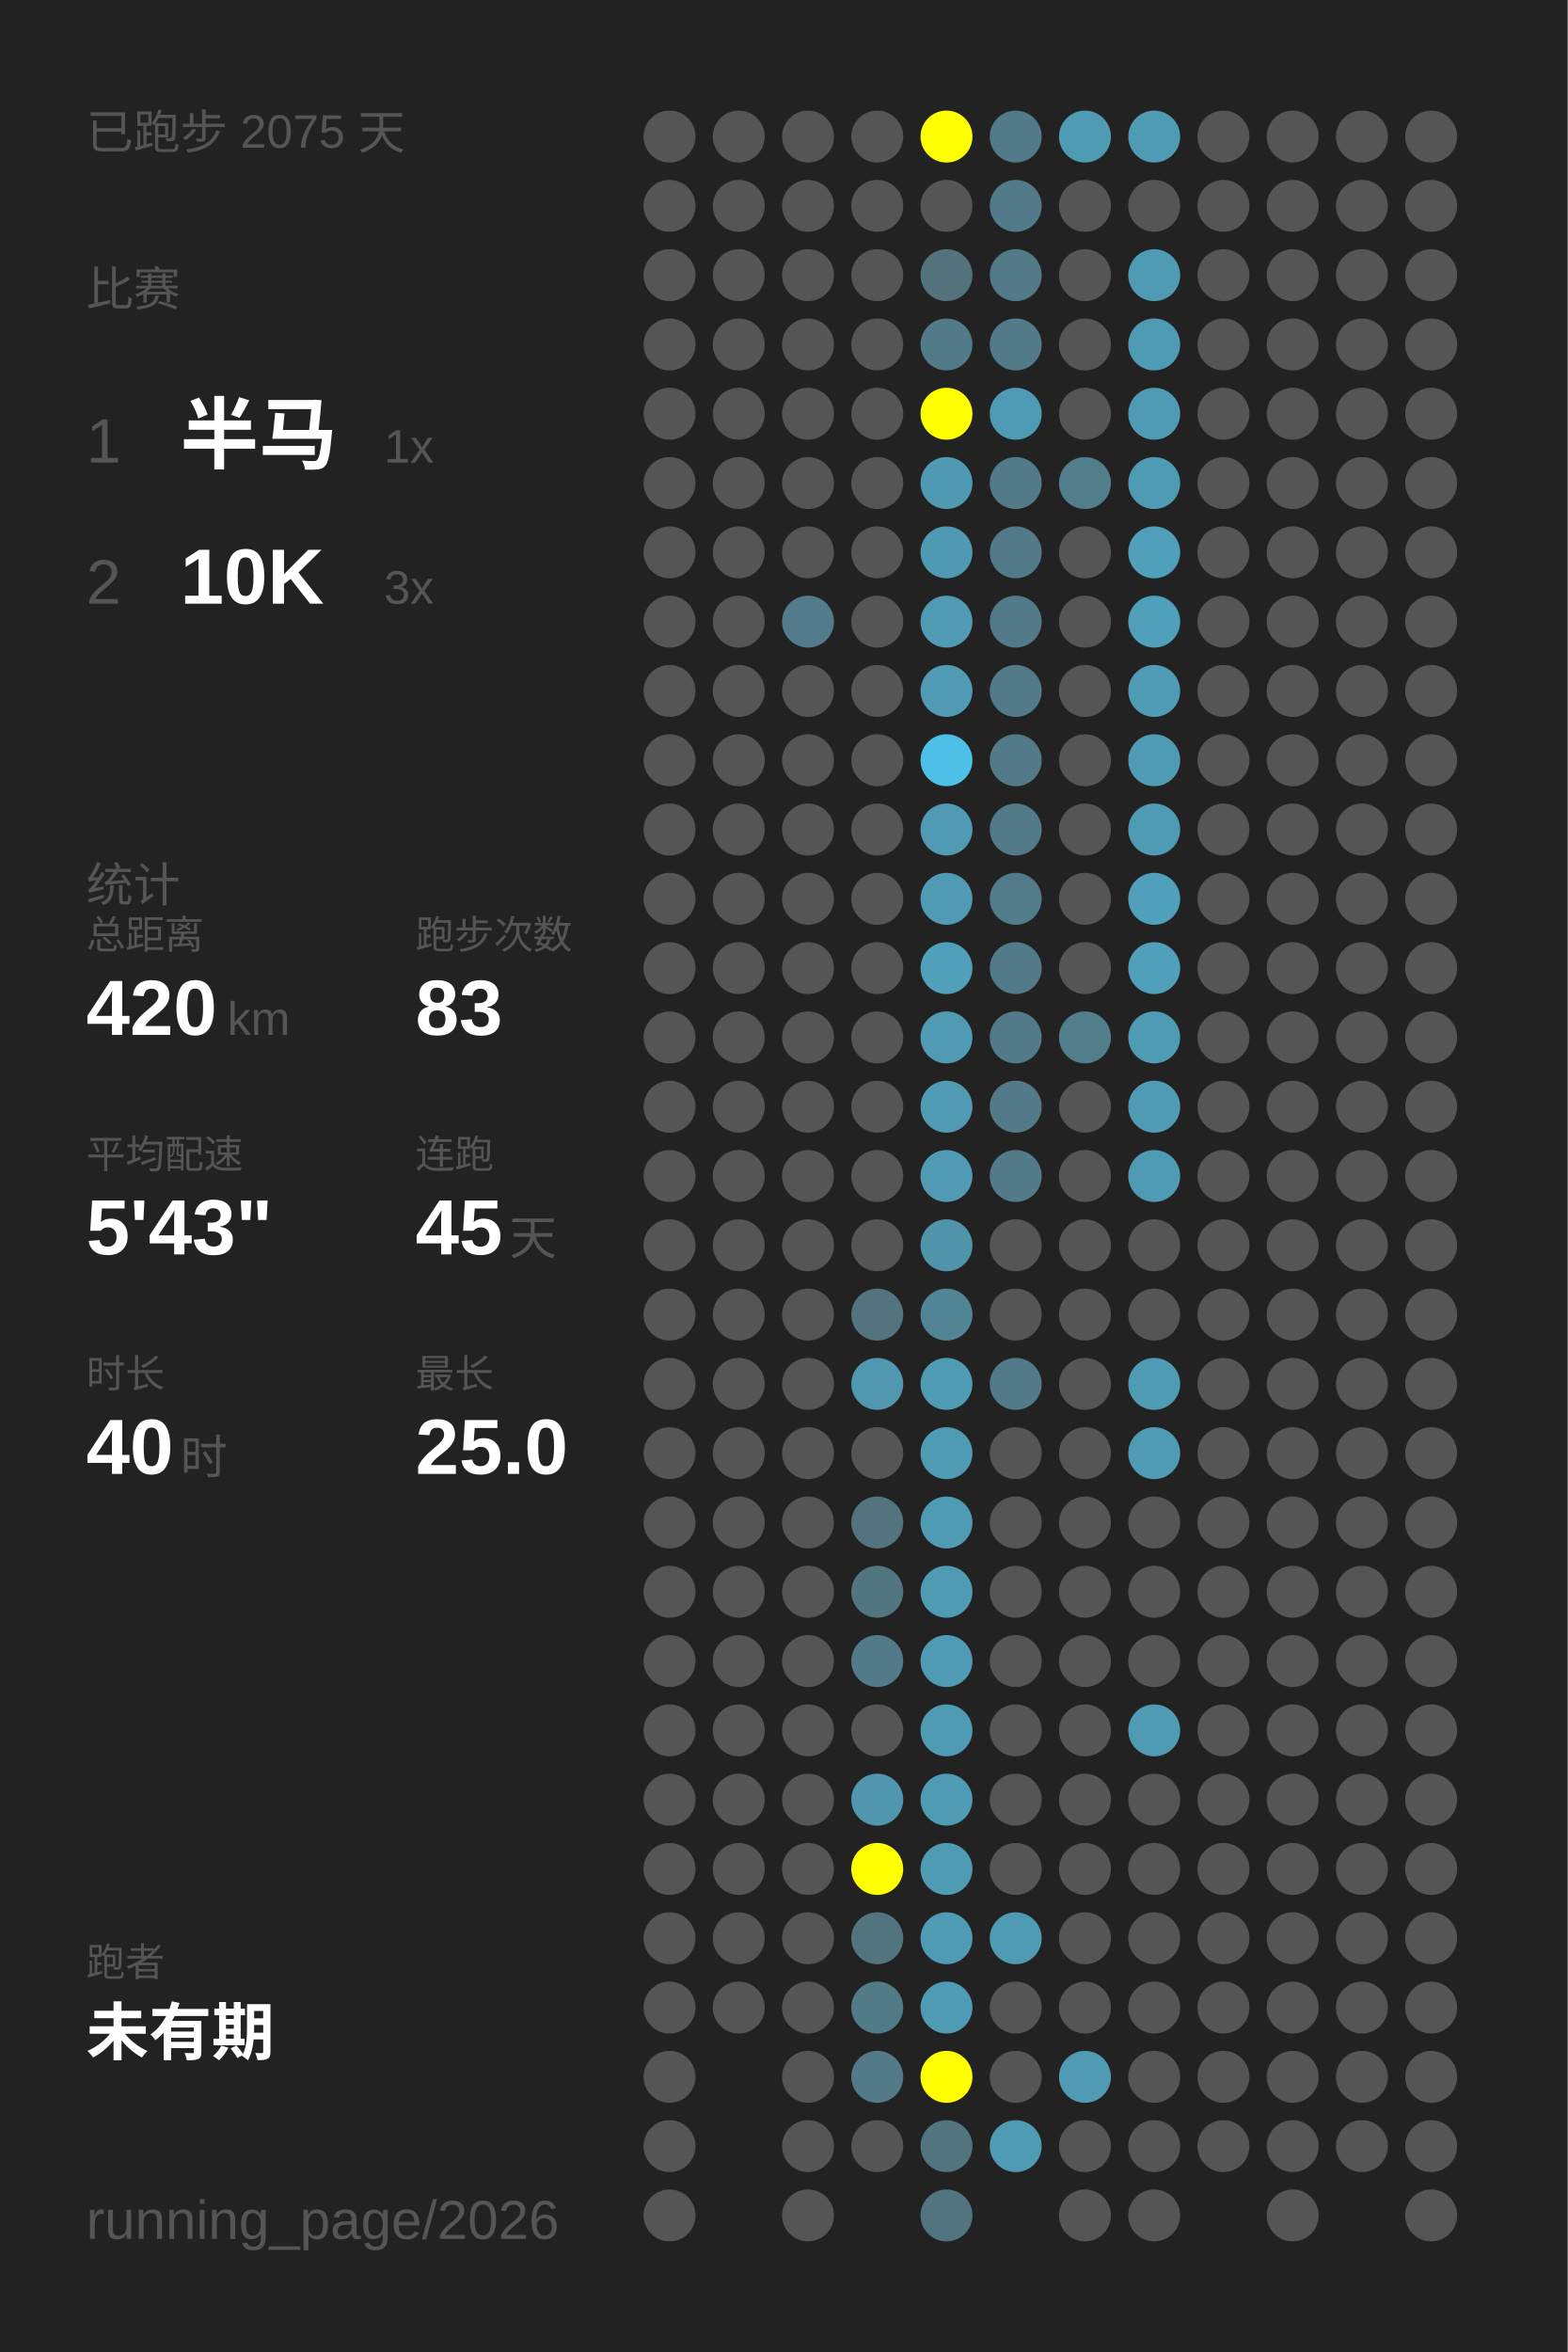
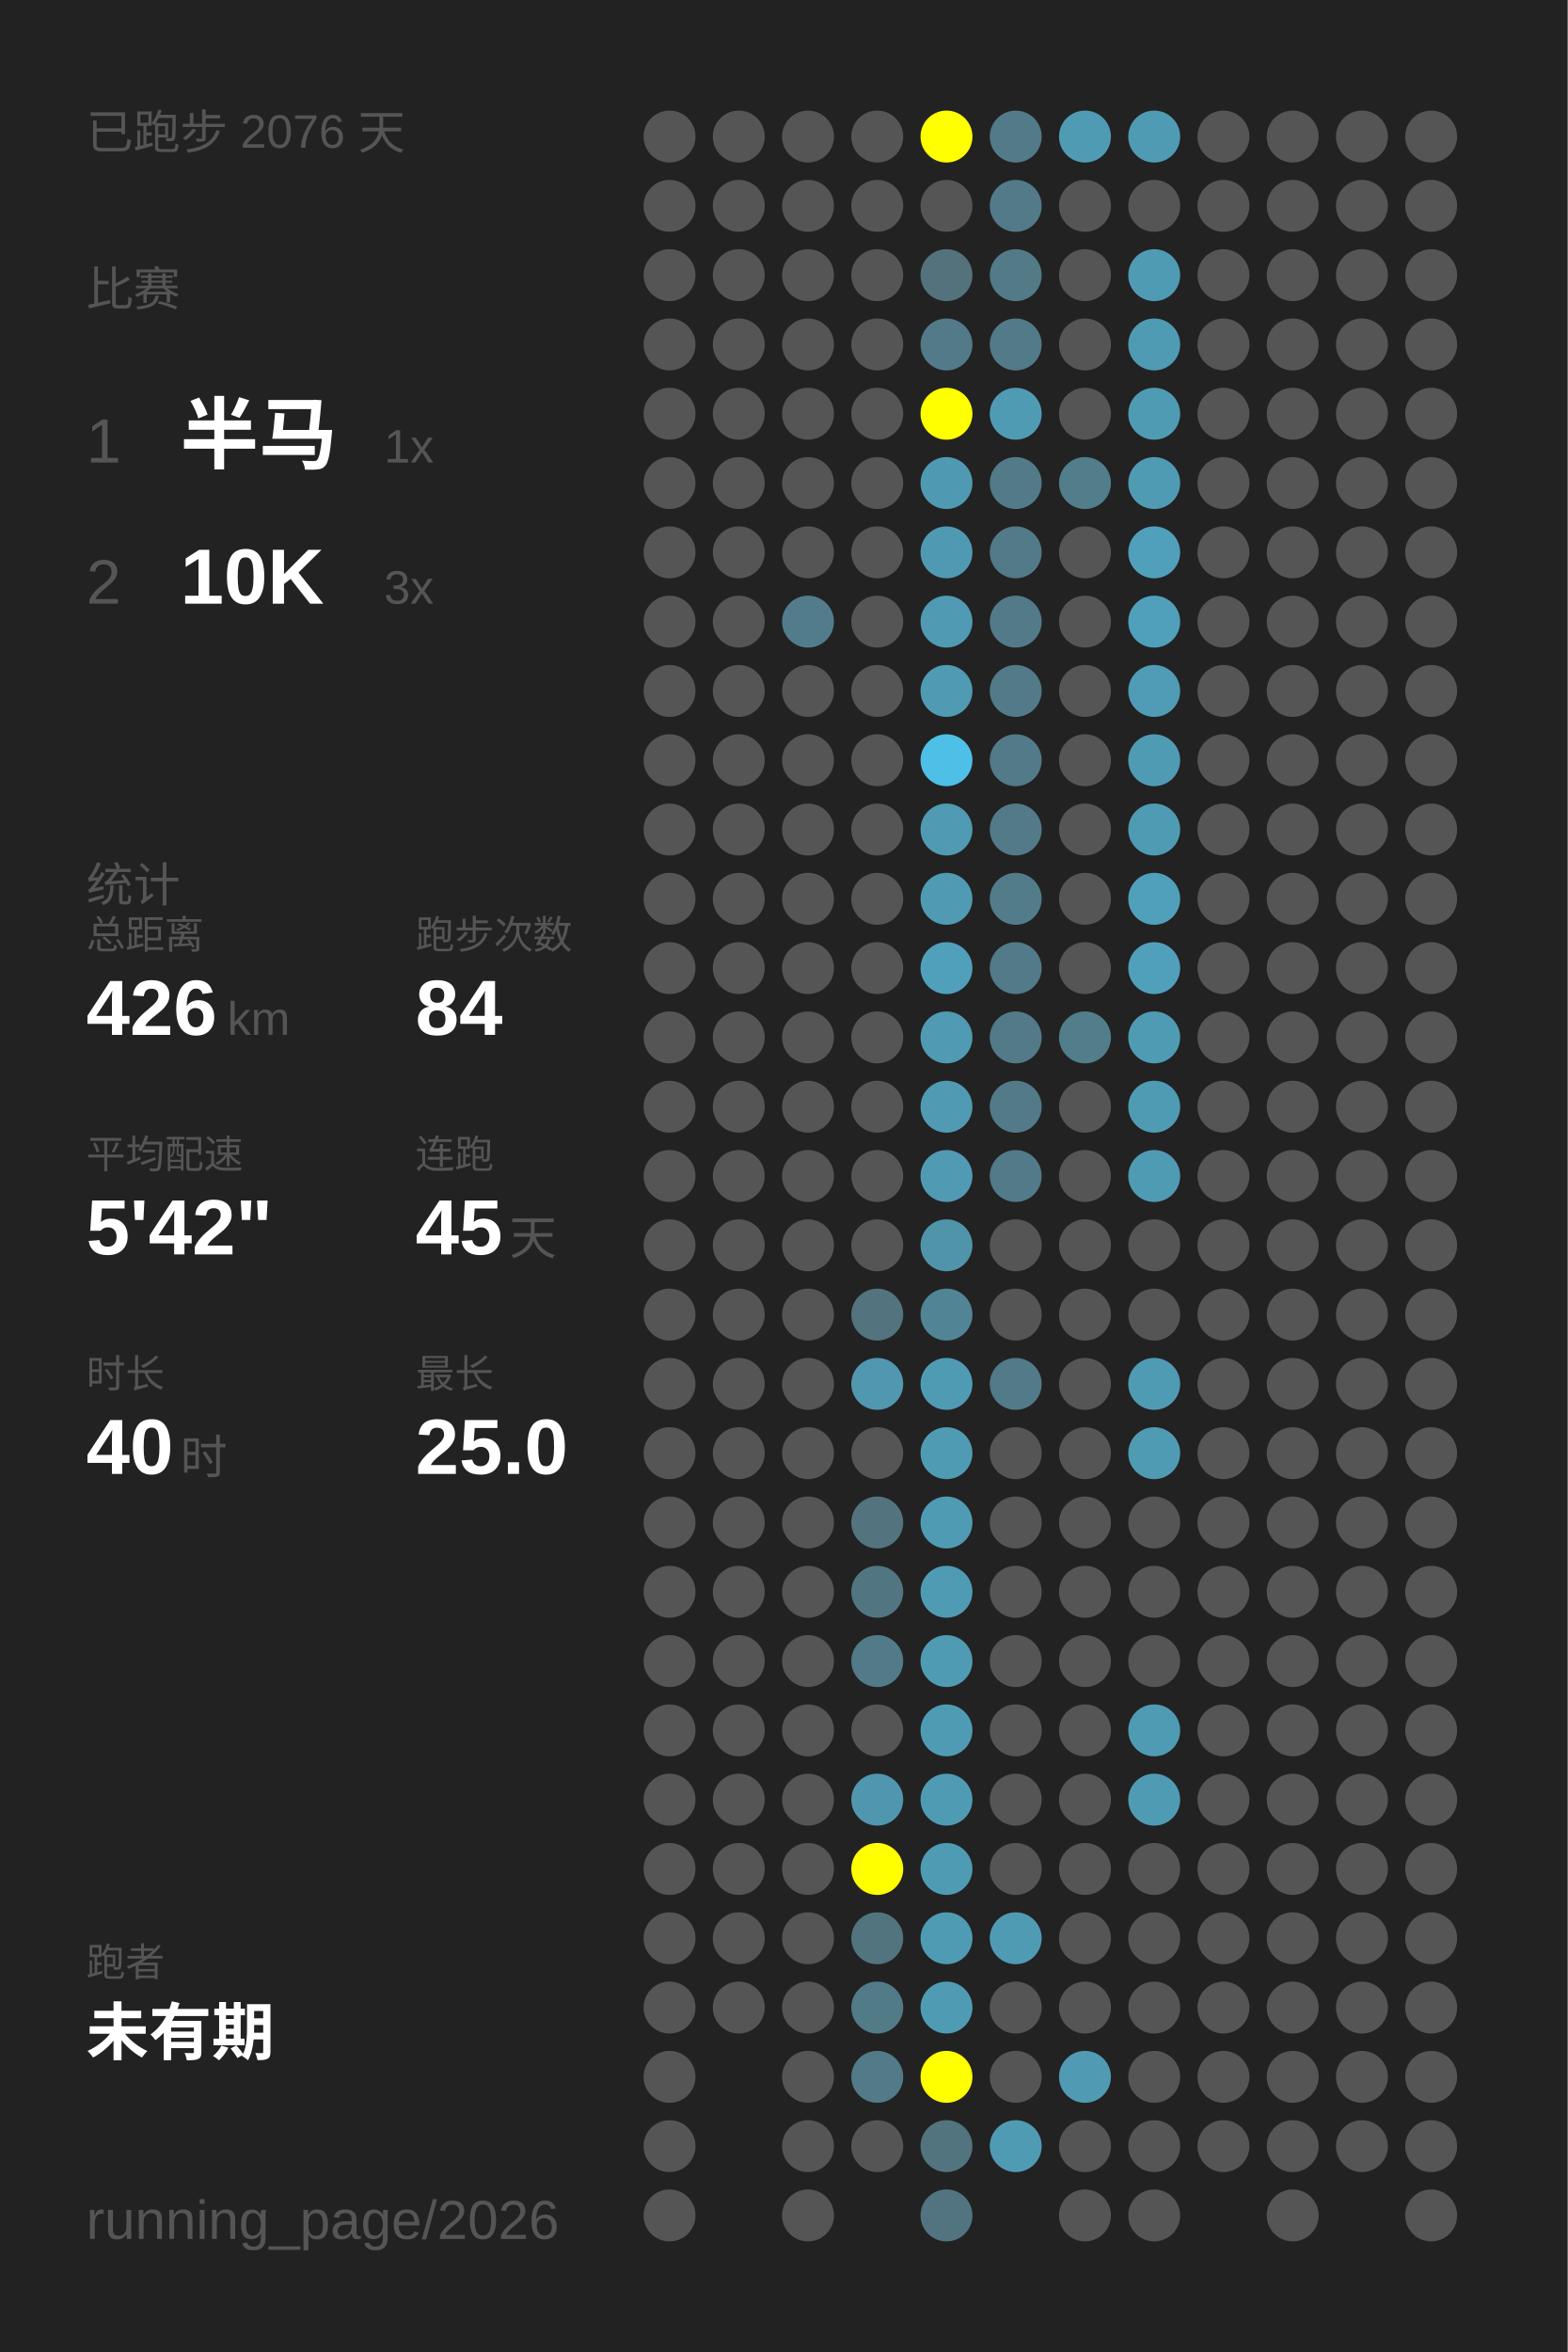
<svg xmlns="http://www.w3.org/2000/svg" baseProfile="full" height="300mm" version="1.1" viewBox="0,0,200,300" width="200mm">
  <defs />
  <rect fill="#222222" height="300" width="200" x="0" y="0" />
-   <text fill="#555555" style="font-size:6px; font-family:Arial;" x="11" y="19">已跑步 2075 天</text>
+   <text fill="#555555" style="font-size:6px; font-family:Arial;" x="11" y="19">已跑步 2076 天</text>
  <text fill="#555555" style="font-size:6px; font-family:Arial;" x="11" y="39">比赛</text>
  <text fill="#555555" style="font-size:8px; font-family:Arial;" x="11" y="59">1</text>
  <text fill="#FFFFFF" style="font-size:10px; font-family:Arial; font-weight:bold;" x="23" y="59">半马</text>
  <text fill="#555555" style="font-size:6px; font-family:Arial;" x="49" y="59">1x</text>
  <text fill="#555555" style="font-size:8px; font-family:Arial;" x="11" y="77">2</text>
  <text fill="#FFFFFF" style="font-size:10px; font-family:Arial; font-weight:bold;" x="23" y="77">10K</text>
  <text fill="#555555" style="font-size:6px; font-family:Arial;" x="49" y="77">3x</text>
  <text fill="#555555" style="font-size:6px; font-family:Arial;" x="11" y="115">统计</text>
  <text fill="#555555" style="font-size:5px; font-family:Arial;" x="11" y="121">总距离</text>
-   <text fill="#FFFFFF" style="font-size:10px; font-family:Arial; font-weight:bold;" x="11" y="132">420</text>
+   <text fill="#FFFFFF" style="font-size:10px; font-family:Arial; font-weight:bold;" x="11" y="132">426</text>
  <text fill="#555555" style="font-size:6px; font-family:Arial;" x="29" y="132">km</text>
  <text fill="#555555" style="font-size:5px; font-family:Arial;" x="53" y="121">跑步次数</text>
-   <text fill="#FFFFFF" style="font-size:10px; font-family:Arial; font-weight:bold;" x="53" y="132">83</text>
+   <text fill="#FFFFFF" style="font-size:10px; font-family:Arial; font-weight:bold;" x="53" y="132">84</text>
  <text fill="#555555" style="font-size:5px; font-family:Arial;" x="11" y="149">平均配速</text>
-   <text fill="#FFFFFF" style="font-size:10px; font-family:Arial; font-weight:bold;" x="11" y="160">5'43"</text>
+   <text fill="#FFFFFF" style="font-size:10px; font-family:Arial; font-weight:bold;" x="11" y="160">5'42"</text>
  <text fill="#555555" style="font-size:5px; font-family:Arial;" x="53" y="149">连跑</text>
  <text fill="#FFFFFF" style="font-size:10px; font-family:Arial; font-weight:bold;" x="53" y="160">45</text>
  <text fill="#555555" style="font-size:6px; font-family:Arial;" x="65" y="160">天</text>
  <text fill="#555555" style="font-size:5px; font-family:Arial;" x="11" y="177">时长</text>
  <text fill="#FFFFFF" style="font-size:10px; font-family:Arial; font-weight:bold;" x="11" y="188">40</text>
  <text fill="#555555" style="font-size:6px; font-family:Arial;" x="23" y="188">时</text>
  <text fill="#555555" style="font-size:5px; font-family:Arial;" x="53" y="177">最长</text>
  <text fill="#FFFFFF" style="font-size:10px; font-family:Arial; font-weight:bold;" x="53" y="188">25.0</text>
  <text fill="#555555" style="font-size:5px; font-family:Arial;" x="11" y="252.065">跑者</text>
  <text fill="#FFFFFF" style="font-size:8px; font-family:Arial; font-weight:bold;" x="11" y="262.065">未有期</text>
  <text fill="#555555" style="font-size:7px; font-family:Arial;" x="11" y="285.581">running_page/2026</text>
  <circle cx="85.417" cy="17.419" fill="#555555" r="3.312" />
  <circle cx="85.417" cy="26.258" fill="#555555" r="3.312" />
  <circle cx="85.417" cy="35.097" fill="#555555" r="3.312" />
  <circle cx="85.417" cy="43.935" fill="#555555" r="3.312" />
  <circle cx="85.417" cy="52.774" fill="#555555" r="3.312" />
  <circle cx="85.417" cy="61.613" fill="#555555" r="3.312" />
  <circle cx="85.417" cy="70.452" fill="#555555" r="3.312" />
  <circle cx="85.417" cy="79.29" fill="#555555" r="3.312" />
  <circle cx="85.417" cy="88.129" fill="#555555" r="3.312" />
  <circle cx="85.417" cy="96.968" fill="#555555" r="3.312" />
  <circle cx="85.417" cy="105.806" fill="#555555" r="3.312" />
  <circle cx="85.417" cy="114.645" fill="#555555" r="3.312" />
  <circle cx="85.417" cy="123.484" fill="#555555" r="3.312" />
  <circle cx="85.417" cy="132.323" fill="#555555" r="3.312" />
  <circle cx="85.417" cy="141.161" fill="#555555" r="3.312" />
  <circle cx="85.417" cy="150" fill="#555555" r="3.312" />
  <circle cx="85.417" cy="158.839" fill="#555555" r="3.312" />
  <circle cx="85.417" cy="167.677" fill="#555555" r="3.312" />
  <circle cx="85.417" cy="176.516" fill="#555555" r="3.312" />
  <circle cx="85.417" cy="185.355" fill="#555555" r="3.312" />
  <circle cx="85.417" cy="194.194" fill="#555555" r="3.312" />
  <circle cx="85.417" cy="203.032" fill="#555555" r="3.312" />
  <circle cx="85.417" cy="211.871" fill="#555555" r="3.312" />
  <circle cx="85.417" cy="220.71" fill="#555555" r="3.312" />
  <circle cx="85.417" cy="229.548" fill="#555555" r="3.312" />
  <circle cx="85.417" cy="238.387" fill="#555555" r="3.312" />
  <circle cx="85.417" cy="247.226" fill="#555555" r="3.312" />
  <circle cx="85.417" cy="256.065" fill="#555555" r="3.312" />
  <circle cx="85.417" cy="264.903" fill="#555555" r="3.312" />
  <circle cx="85.417" cy="273.742" fill="#555555" r="3.312" />
  <circle cx="85.417" cy="282.581" fill="#555555" r="3.312" />
  <circle cx="94.25" cy="17.419" fill="#555555" r="3.312" />
  <circle cx="94.25" cy="26.258" fill="#555555" r="3.312" />
  <circle cx="94.25" cy="35.097" fill="#555555" r="3.312" />
  <circle cx="94.25" cy="43.935" fill="#555555" r="3.312" />
  <circle cx="94.25" cy="52.774" fill="#555555" r="3.312" />
  <circle cx="94.25" cy="61.613" fill="#555555" r="3.312" />
  <circle cx="94.25" cy="70.452" fill="#555555" r="3.312" />
  <circle cx="94.25" cy="79.29" fill="#555555" r="3.312" />
  <circle cx="94.25" cy="88.129" fill="#555555" r="3.312" />
  <circle cx="94.25" cy="96.968" fill="#555555" r="3.312" />
  <circle cx="94.25" cy="105.806" fill="#555555" r="3.312" />
  <circle cx="94.25" cy="114.645" fill="#555555" r="3.312" />
  <circle cx="94.25" cy="123.484" fill="#555555" r="3.312" />
  <circle cx="94.25" cy="132.323" fill="#555555" r="3.312" />
  <circle cx="94.25" cy="141.161" fill="#555555" r="3.312" />
  <circle cx="94.25" cy="150" fill="#555555" r="3.312" />
  <circle cx="94.25" cy="158.839" fill="#555555" r="3.312" />
  <circle cx="94.25" cy="167.677" fill="#555555" r="3.312" />
  <circle cx="94.25" cy="176.516" fill="#555555" r="3.312" />
  <circle cx="94.25" cy="185.355" fill="#555555" r="3.312" />
  <circle cx="94.25" cy="194.194" fill="#555555" r="3.312" />
  <circle cx="94.25" cy="203.032" fill="#555555" r="3.312" />
  <circle cx="94.25" cy="211.871" fill="#555555" r="3.312" />
  <circle cx="94.25" cy="220.71" fill="#555555" r="3.312" />
  <circle cx="94.25" cy="229.548" fill="#555555" r="3.312" />
  <circle cx="94.25" cy="238.387" fill="#555555" r="3.312" />
  <circle cx="94.25" cy="247.226" fill="#555555" r="3.312" />
  <circle cx="94.25" cy="256.065" fill="#555555" r="3.312" />
  <circle cx="103.083" cy="17.419" fill="#555555" r="3.312" />
  <circle cx="103.083" cy="26.258" fill="#555555" r="3.312" />
  <circle cx="103.083" cy="35.097" fill="#555555" r="3.312" />
  <circle cx="103.083" cy="43.935" fill="#555555" r="3.312" />
  <circle cx="103.083" cy="52.774" fill="#555555" r="3.312" />
  <circle cx="103.083" cy="61.613" fill="#555555" r="3.312" />
  <circle cx="103.083" cy="70.452" fill="#555555" r="3.312" />
  <circle cx="103.083" cy="79.29" fill="#527c8b" r="3.312" />
  <circle cx="103.083" cy="88.129" fill="#555555" r="3.312" />
  <circle cx="103.083" cy="96.968" fill="#555555" r="3.312" />
  <circle cx="103.083" cy="105.806" fill="#555555" r="3.312" />
  <circle cx="103.083" cy="114.645" fill="#555555" r="3.312" />
  <circle cx="103.083" cy="123.484" fill="#555555" r="3.312" />
  <circle cx="103.083" cy="132.323" fill="#555555" r="3.312" />
  <circle cx="103.083" cy="141.161" fill="#555555" r="3.312" />
  <circle cx="103.083" cy="150" fill="#555555" r="3.312" />
  <circle cx="103.083" cy="158.839" fill="#555555" r="3.312" />
  <circle cx="103.083" cy="167.677" fill="#555555" r="3.312" />
  <circle cx="103.083" cy="176.516" fill="#555555" r="3.312" />
  <circle cx="103.083" cy="185.355" fill="#555555" r="3.312" />
  <circle cx="103.083" cy="194.194" fill="#555555" r="3.312" />
  <circle cx="103.083" cy="203.032" fill="#555555" r="3.312" />
  <circle cx="103.083" cy="211.871" fill="#555555" r="3.312" />
  <circle cx="103.083" cy="220.71" fill="#555555" r="3.312" />
  <circle cx="103.083" cy="229.548" fill="#555555" r="3.312" />
  <circle cx="103.083" cy="238.387" fill="#555555" r="3.312" />
  <circle cx="103.083" cy="247.226" fill="#555555" r="3.312" />
  <circle cx="103.083" cy="256.065" fill="#555555" r="3.312" />
  <circle cx="103.083" cy="264.903" fill="#555555" r="3.312" />
  <circle cx="103.083" cy="273.742" fill="#555555" r="3.312" />
  <circle cx="103.083" cy="282.581" fill="#555555" r="3.312" />
  <circle cx="111.917" cy="17.419" fill="#555555" r="3.312" />
  <circle cx="111.917" cy="26.258" fill="#555555" r="3.312" />
  <circle cx="111.917" cy="35.097" fill="#555555" r="3.312" />
  <circle cx="111.917" cy="43.935" fill="#555555" r="3.312" />
  <circle cx="111.917" cy="52.774" fill="#555555" r="3.312" />
  <circle cx="111.917" cy="61.613" fill="#555555" r="3.312" />
  <circle cx="111.917" cy="70.452" fill="#555555" r="3.312" />
  <circle cx="111.917" cy="79.29" fill="#555555" r="3.312" />
  <circle cx="111.917" cy="88.129" fill="#555555" r="3.312" />
  <circle cx="111.917" cy="96.968" fill="#555555" r="3.312" />
  <circle cx="111.917" cy="105.806" fill="#555555" r="3.312" />
  <circle cx="111.917" cy="114.645" fill="#555555" r="3.312" />
  <circle cx="111.917" cy="123.484" fill="#555555" r="3.312" />
  <circle cx="111.917" cy="132.323" fill="#555555" r="3.312" />
  <circle cx="111.917" cy="141.161" fill="#555555" r="3.312" />
  <circle cx="111.917" cy="150" fill="#555555" r="3.312" />
  <circle cx="111.917" cy="158.839" fill="#555555" r="3.312" />
  <circle cx="111.917" cy="167.677" fill="#53737e" r="3.312" />
  <circle cx="111.917" cy="176.516" fill="#5097af" r="3.312" />
  <circle cx="111.917" cy="185.355" fill="#555555" r="3.312" />
  <circle cx="111.917" cy="194.194" fill="#53747f" r="3.312" />
  <circle cx="111.917" cy="203.032" fill="#527681" r="3.312" />
  <circle cx="111.917" cy="211.871" fill="#527a88" r="3.312" />
  <circle cx="111.917" cy="220.71" fill="#555555" r="3.312" />
  <circle cx="111.917" cy="229.548" fill="#5096ae" r="3.312" />
  <circle cx="111.917" cy="238.387" fill="#FFFF00" r="3.312" />
  <circle cx="111.917" cy="247.226" fill="#52747f" r="3.312" />
  <circle cx="111.917" cy="256.065" fill="#527b88" r="3.312" />
  <circle cx="111.917" cy="264.903" fill="#527a88" r="3.312" />
  <circle cx="111.917" cy="273.742" fill="#555555" r="3.312" />
  <circle cx="120.75" cy="17.419" fill="#FFFF00" r="3.312" />
  <circle cx="120.75" cy="26.258" fill="#555555" r="3.312" />
  <circle cx="120.75" cy="35.097" fill="#53727c" r="3.312" />
  <circle cx="120.75" cy="43.935" fill="#527a88" r="3.312" />
  <circle cx="120.75" cy="52.774" fill="#FFFF00" r="3.312" />
  <circle cx="120.75" cy="61.613" fill="#5099b2" r="3.312" />
  <circle cx="120.75" cy="70.452" fill="#5099b2" r="3.312" />
  <circle cx="120.75" cy="79.29" fill="#509ab3" r="3.312" />
  <circle cx="120.75" cy="88.129" fill="#509ab4" r="3.312" />
  <circle cx="120.75" cy="96.968" fill="#4ec0e7" r="3.312" />
  <circle cx="120.75" cy="105.806" fill="#509ab3" r="3.312" />
  <circle cx="120.75" cy="114.645" fill="#509ab3" r="3.312" />
  <circle cx="120.75" cy="123.484" fill="#50a0bc" r="3.312" />
  <circle cx="120.75" cy="132.323" fill="#509ab3" r="3.312" />
  <circle cx="120.75" cy="141.161" fill="#509ab3" r="3.312" />
  <circle cx="120.75" cy="150" fill="#509ab3" r="3.312" />
  <circle cx="120.75" cy="158.839" fill="#5094aa" r="3.312" />
  <circle cx="120.75" cy="167.677" fill="#518596" r="3.312" />
  <circle cx="120.75" cy="176.516" fill="#509bb4" r="3.312" />
  <circle cx="120.75" cy="185.355" fill="#509bb4" r="3.312" />
  <circle cx="120.75" cy="194.194" fill="#509bb4" r="3.312" />
  <circle cx="120.75" cy="203.032" fill="#509bb4" r="3.312" />
  <circle cx="120.75" cy="211.871" fill="#509bb4" r="3.312" />
  <circle cx="120.75" cy="220.71" fill="#509bb4" r="3.312" />
  <circle cx="120.75" cy="229.548" fill="#509bb4" r="3.312" />
  <circle cx="120.75" cy="238.387" fill="#509bb4" r="3.312" />
  <circle cx="120.75" cy="247.226" fill="#509bb4" r="3.312" />
  <circle cx="120.75" cy="256.065" fill="#509bb4" r="3.312" />
  <circle cx="120.75" cy="264.903" fill="#FFFF00" r="3.312" />
  <circle cx="120.75" cy="273.742" fill="#52747f" r="3.312" />
  <circle cx="120.75" cy="282.581" fill="#527480" r="3.312" />
  <circle cx="129.583" cy="17.419" fill="#527a88" r="3.312" />
  <circle cx="129.583" cy="26.258" fill="#527a88" r="3.312" />
  <circle cx="129.583" cy="35.097" fill="#527a87" r="3.312" />
  <circle cx="129.583" cy="43.935" fill="#527a88" r="3.312" />
  <circle cx="129.583" cy="52.774" fill="#509bb4" r="3.312" />
  <circle cx="129.583" cy="61.613" fill="#527a88" r="3.312" />
  <circle cx="129.583" cy="70.452" fill="#527a88" r="3.312" />
  <circle cx="129.583" cy="79.29" fill="#527a88" r="3.312" />
  <circle cx="129.583" cy="88.129" fill="#527a88" r="3.312" />
  <circle cx="129.583" cy="96.968" fill="#527a88" r="3.312" />
  <circle cx="129.583" cy="105.806" fill="#527a88" r="3.312" />
  <circle cx="129.583" cy="114.645" fill="#527c8a" r="3.312" />
  <circle cx="129.583" cy="123.484" fill="#527a88" r="3.312" />
  <circle cx="129.583" cy="132.323" fill="#527a88" r="3.312" />
  <circle cx="129.583" cy="141.161" fill="#527a88" r="3.312" />
  <circle cx="129.583" cy="150" fill="#527a88" r="3.312" />
  <circle cx="129.583" cy="158.839" fill="#555555" r="3.312" />
  <circle cx="129.583" cy="167.677" fill="#555555" r="3.312" />
  <circle cx="129.583" cy="176.516" fill="#527a88" r="3.312" />
  <circle cx="129.583" cy="185.355" fill="#555555" r="3.312" />
  <circle cx="129.583" cy="194.194" fill="#555555" r="3.312" />
  <circle cx="129.583" cy="203.032" fill="#555555" r="3.312" />
  <circle cx="129.583" cy="211.871" fill="#555555" r="3.312" />
  <circle cx="129.583" cy="220.71" fill="#555555" r="3.312" />
  <circle cx="129.583" cy="229.548" fill="#555555" r="3.312" />
  <circle cx="129.583" cy="238.387" fill="#555555" r="3.312" />
  <circle cx="129.583" cy="247.226" fill="#509bb4" r="3.312" />
  <circle cx="129.583" cy="256.065" fill="#555555" r="3.312" />
  <circle cx="129.583" cy="264.903" fill="#555555" r="3.312" />
  <circle cx="129.583" cy="273.742" fill="#509bb4" r="3.312" />
  <circle cx="138.417" cy="17.419" fill="#509bb4" r="3.312" />
  <circle cx="138.417" cy="26.258" fill="#555555" r="3.312" />
  <circle cx="138.417" cy="35.097" fill="#555555" r="3.312" />
  <circle cx="138.417" cy="43.935" fill="#555555" r="3.312" />
  <circle cx="138.417" cy="52.774" fill="#555555" r="3.312" />
  <circle cx="138.417" cy="61.613" fill="#527d8b" r="3.312" />
  <circle cx="138.417" cy="70.452" fill="#555555" r="3.312" />
  <circle cx="138.417" cy="79.29" fill="#555555" r="3.312" />
  <circle cx="138.417" cy="88.129" fill="#555555" r="3.312" />
  <circle cx="138.417" cy="96.968" fill="#555555" r="3.312" />
  <circle cx="138.417" cy="105.806" fill="#555555" r="3.312" />
  <circle cx="138.417" cy="114.645" fill="#555555" r="3.312" />
  <circle cx="138.417" cy="123.484" fill="#555555" r="3.312" />
  <circle cx="138.417" cy="132.323" fill="#527d8b" r="3.312" />
  <circle cx="138.417" cy="141.161" fill="#555555" r="3.312" />
  <circle cx="138.417" cy="150" fill="#555555" r="3.312" />
  <circle cx="138.417" cy="158.839" fill="#555555" r="3.312" />
  <circle cx="138.417" cy="167.677" fill="#555555" r="3.312" />
  <circle cx="138.417" cy="176.516" fill="#555555" r="3.312" />
  <circle cx="138.417" cy="185.355" fill="#555555" r="3.312" />
  <circle cx="138.417" cy="194.194" fill="#555555" r="3.312" />
  <circle cx="138.417" cy="203.032" fill="#555555" r="3.312" />
  <circle cx="138.417" cy="211.871" fill="#555555" r="3.312" />
  <circle cx="138.417" cy="220.71" fill="#555555" r="3.312" />
  <circle cx="138.417" cy="229.548" fill="#555555" r="3.312" />
  <circle cx="138.417" cy="238.387" fill="#555555" r="3.312" />
  <circle cx="138.417" cy="247.226" fill="#555555" r="3.312" />
  <circle cx="138.417" cy="256.065" fill="#555555" r="3.312" />
  <circle cx="138.417" cy="264.903" fill="#509ab3" r="3.312" />
  <circle cx="138.417" cy="273.742" fill="#555555" r="3.312" />
  <circle cx="138.417" cy="282.581" fill="#555555" r="3.312" />
  <circle cx="147.25" cy="17.419" fill="#509bb4" r="3.312" />
  <circle cx="147.25" cy="26.258" fill="#555555" r="3.312" />
  <circle cx="147.25" cy="35.097" fill="#509bb4" r="3.312" />
  <circle cx="147.25" cy="43.935" fill="#509bb4" r="3.312" />
  <circle cx="147.25" cy="52.774" fill="#509bb4" r="3.312" />
  <circle cx="147.25" cy="61.613" fill="#509bb4" r="3.312" />
  <circle cx="147.25" cy="70.452" fill="#50a0bb" r="3.312" />
  <circle cx="147.25" cy="79.29" fill="#50a0bb" r="3.312" />
  <circle cx="147.25" cy="88.129" fill="#509bb5" r="3.312" />
  <circle cx="147.25" cy="96.968" fill="#509bb4" r="3.312" />
  <circle cx="147.25" cy="105.806" fill="#509bb4" r="3.312" />
  <circle cx="147.25" cy="114.645" fill="#50a0bb" r="3.312" />
  <circle cx="147.25" cy="123.484" fill="#50a0bb" r="3.312" />
  <circle cx="147.25" cy="132.323" fill="#509bb4" r="3.312" />
  <circle cx="147.25" cy="141.161" fill="#509bb4" r="3.312" />
  <circle cx="147.25" cy="150" fill="#509bb4" r="3.312" />
  <circle cx="147.25" cy="158.839" fill="#555555" r="3.312" />
  <circle cx="147.25" cy="167.677" fill="#555555" r="3.312" />
  <circle cx="147.25" cy="176.516" fill="#509bb4" r="3.312" />
  <circle cx="147.25" cy="185.355" fill="#509bb4" r="3.312" />
  <circle cx="147.25" cy="194.194" fill="#555555" r="3.312" />
  <circle cx="147.25" cy="203.032" fill="#555555" r="3.312" />
  <circle cx="147.25" cy="211.871" fill="#555555" r="3.312" />
  <circle cx="147.25" cy="220.71" fill="#509bb4" r="3.312" />
-   <circle cx="147.25" cy="229.548" fill="#555555" r="3.312" />
+   <circle cx="147.25" cy="229.548" fill="#509bb4" r="3.312" />
  <circle cx="147.25" cy="238.387" fill="#555555" r="3.312" />
  <circle cx="147.25" cy="247.226" fill="#555555" r="3.312" />
  <circle cx="147.25" cy="256.065" fill="#555555" r="3.312" />
  <circle cx="147.25" cy="264.903" fill="#555555" r="3.312" />
  <circle cx="147.25" cy="273.742" fill="#555555" r="3.312" />
  <circle cx="147.25" cy="282.581" fill="#555555" r="3.312" />
  <circle cx="156.083" cy="17.419" fill="#555555" r="3.312" />
  <circle cx="156.083" cy="26.258" fill="#555555" r="3.312" />
  <circle cx="156.083" cy="35.097" fill="#555555" r="3.312" />
  <circle cx="156.083" cy="43.935" fill="#555555" r="3.312" />
  <circle cx="156.083" cy="52.774" fill="#555555" r="3.312" />
  <circle cx="156.083" cy="61.613" fill="#555555" r="3.312" />
  <circle cx="156.083" cy="70.452" fill="#555555" r="3.312" />
  <circle cx="156.083" cy="79.29" fill="#555555" r="3.312" />
  <circle cx="156.083" cy="88.129" fill="#555555" r="3.312" />
  <circle cx="156.083" cy="96.968" fill="#555555" r="3.312" />
  <circle cx="156.083" cy="105.806" fill="#555555" r="3.312" />
  <circle cx="156.083" cy="114.645" fill="#555555" r="3.312" />
  <circle cx="156.083" cy="123.484" fill="#555555" r="3.312" />
  <circle cx="156.083" cy="132.323" fill="#555555" r="3.312" />
  <circle cx="156.083" cy="141.161" fill="#555555" r="3.312" />
  <circle cx="156.083" cy="150" fill="#555555" r="3.312" />
  <circle cx="156.083" cy="158.839" fill="#555555" r="3.312" />
  <circle cx="156.083" cy="167.677" fill="#555555" r="3.312" />
  <circle cx="156.083" cy="176.516" fill="#555555" r="3.312" />
  <circle cx="156.083" cy="185.355" fill="#555555" r="3.312" />
  <circle cx="156.083" cy="194.194" fill="#555555" r="3.312" />
  <circle cx="156.083" cy="203.032" fill="#555555" r="3.312" />
  <circle cx="156.083" cy="211.871" fill="#555555" r="3.312" />
  <circle cx="156.083" cy="220.71" fill="#555555" r="3.312" />
  <circle cx="156.083" cy="229.548" fill="#555555" r="3.312" />
  <circle cx="156.083" cy="238.387" fill="#555555" r="3.312" />
  <circle cx="156.083" cy="247.226" fill="#555555" r="3.312" />
  <circle cx="156.083" cy="256.065" fill="#555555" r="3.312" />
  <circle cx="156.083" cy="264.903" fill="#555555" r="3.312" />
  <circle cx="156.083" cy="273.742" fill="#555555" r="3.312" />
  <circle cx="164.917" cy="17.419" fill="#555555" r="3.312" />
  <circle cx="164.917" cy="26.258" fill="#555555" r="3.312" />
  <circle cx="164.917" cy="35.097" fill="#555555" r="3.312" />
  <circle cx="164.917" cy="43.935" fill="#555555" r="3.312" />
  <circle cx="164.917" cy="52.774" fill="#555555" r="3.312" />
  <circle cx="164.917" cy="61.613" fill="#555555" r="3.312" />
  <circle cx="164.917" cy="70.452" fill="#555555" r="3.312" />
  <circle cx="164.917" cy="79.29" fill="#555555" r="3.312" />
  <circle cx="164.917" cy="88.129" fill="#555555" r="3.312" />
  <circle cx="164.917" cy="96.968" fill="#555555" r="3.312" />
  <circle cx="164.917" cy="105.806" fill="#555555" r="3.312" />
  <circle cx="164.917" cy="114.645" fill="#555555" r="3.312" />
  <circle cx="164.917" cy="123.484" fill="#555555" r="3.312" />
  <circle cx="164.917" cy="132.323" fill="#555555" r="3.312" />
  <circle cx="164.917" cy="141.161" fill="#555555" r="3.312" />
  <circle cx="164.917" cy="150" fill="#555555" r="3.312" />
  <circle cx="164.917" cy="158.839" fill="#555555" r="3.312" />
  <circle cx="164.917" cy="167.677" fill="#555555" r="3.312" />
  <circle cx="164.917" cy="176.516" fill="#555555" r="3.312" />
  <circle cx="164.917" cy="185.355" fill="#555555" r="3.312" />
  <circle cx="164.917" cy="194.194" fill="#555555" r="3.312" />
  <circle cx="164.917" cy="203.032" fill="#555555" r="3.312" />
  <circle cx="164.917" cy="211.871" fill="#555555" r="3.312" />
  <circle cx="164.917" cy="220.71" fill="#555555" r="3.312" />
  <circle cx="164.917" cy="229.548" fill="#555555" r="3.312" />
  <circle cx="164.917" cy="238.387" fill="#555555" r="3.312" />
  <circle cx="164.917" cy="247.226" fill="#555555" r="3.312" />
  <circle cx="164.917" cy="256.065" fill="#555555" r="3.312" />
  <circle cx="164.917" cy="264.903" fill="#555555" r="3.312" />
  <circle cx="164.917" cy="273.742" fill="#555555" r="3.312" />
  <circle cx="164.917" cy="282.581" fill="#555555" r="3.312" />
  <circle cx="173.75" cy="17.419" fill="#555555" r="3.312" />
  <circle cx="173.75" cy="26.258" fill="#555555" r="3.312" />
  <circle cx="173.75" cy="35.097" fill="#555555" r="3.312" />
  <circle cx="173.75" cy="43.935" fill="#555555" r="3.312" />
  <circle cx="173.75" cy="52.774" fill="#555555" r="3.312" />
  <circle cx="173.75" cy="61.613" fill="#555555" r="3.312" />
  <circle cx="173.75" cy="70.452" fill="#555555" r="3.312" />
  <circle cx="173.75" cy="79.29" fill="#555555" r="3.312" />
  <circle cx="173.75" cy="88.129" fill="#555555" r="3.312" />
  <circle cx="173.75" cy="96.968" fill="#555555" r="3.312" />
  <circle cx="173.75" cy="105.806" fill="#555555" r="3.312" />
  <circle cx="173.75" cy="114.645" fill="#555555" r="3.312" />
  <circle cx="173.75" cy="123.484" fill="#555555" r="3.312" />
  <circle cx="173.75" cy="132.323" fill="#555555" r="3.312" />
  <circle cx="173.75" cy="141.161" fill="#555555" r="3.312" />
  <circle cx="173.75" cy="150" fill="#555555" r="3.312" />
  <circle cx="173.75" cy="158.839" fill="#555555" r="3.312" />
  <circle cx="173.75" cy="167.677" fill="#555555" r="3.312" />
  <circle cx="173.75" cy="176.516" fill="#555555" r="3.312" />
  <circle cx="173.75" cy="185.355" fill="#555555" r="3.312" />
  <circle cx="173.75" cy="194.194" fill="#555555" r="3.312" />
  <circle cx="173.75" cy="203.032" fill="#555555" r="3.312" />
  <circle cx="173.75" cy="211.871" fill="#555555" r="3.312" />
  <circle cx="173.75" cy="220.71" fill="#555555" r="3.312" />
  <circle cx="173.75" cy="229.548" fill="#555555" r="3.312" />
  <circle cx="173.75" cy="238.387" fill="#555555" r="3.312" />
  <circle cx="173.75" cy="247.226" fill="#555555" r="3.312" />
  <circle cx="173.75" cy="256.065" fill="#555555" r="3.312" />
  <circle cx="173.75" cy="264.903" fill="#555555" r="3.312" />
  <circle cx="173.75" cy="273.742" fill="#555555" r="3.312" />
  <circle cx="182.583" cy="17.419" fill="#555555" r="3.312" />
  <circle cx="182.583" cy="26.258" fill="#555555" r="3.312" />
  <circle cx="182.583" cy="35.097" fill="#555555" r="3.312" />
  <circle cx="182.583" cy="43.935" fill="#555555" r="3.312" />
  <circle cx="182.583" cy="52.774" fill="#555555" r="3.312" />
  <circle cx="182.583" cy="61.613" fill="#555555" r="3.312" />
  <circle cx="182.583" cy="70.452" fill="#555555" r="3.312" />
  <circle cx="182.583" cy="79.29" fill="#555555" r="3.312" />
  <circle cx="182.583" cy="88.129" fill="#555555" r="3.312" />
  <circle cx="182.583" cy="96.968" fill="#555555" r="3.312" />
  <circle cx="182.583" cy="105.806" fill="#555555" r="3.312" />
  <circle cx="182.583" cy="114.645" fill="#555555" r="3.312" />
  <circle cx="182.583" cy="123.484" fill="#555555" r="3.312" />
  <circle cx="182.583" cy="132.323" fill="#555555" r="3.312" />
  <circle cx="182.583" cy="141.161" fill="#555555" r="3.312" />
  <circle cx="182.583" cy="150" fill="#555555" r="3.312" />
  <circle cx="182.583" cy="158.839" fill="#555555" r="3.312" />
  <circle cx="182.583" cy="167.677" fill="#555555" r="3.312" />
  <circle cx="182.583" cy="176.516" fill="#555555" r="3.312" />
  <circle cx="182.583" cy="185.355" fill="#555555" r="3.312" />
  <circle cx="182.583" cy="194.194" fill="#555555" r="3.312" />
  <circle cx="182.583" cy="203.032" fill="#555555" r="3.312" />
  <circle cx="182.583" cy="211.871" fill="#555555" r="3.312" />
  <circle cx="182.583" cy="220.71" fill="#555555" r="3.312" />
  <circle cx="182.583" cy="229.548" fill="#555555" r="3.312" />
  <circle cx="182.583" cy="238.387" fill="#555555" r="3.312" />
  <circle cx="182.583" cy="247.226" fill="#555555" r="3.312" />
  <circle cx="182.583" cy="256.065" fill="#555555" r="3.312" />
  <circle cx="182.583" cy="264.903" fill="#555555" r="3.312" />
  <circle cx="182.583" cy="273.742" fill="#555555" r="3.312" />
  <circle cx="182.583" cy="282.581" fill="#555555" r="3.312" />
</svg>
